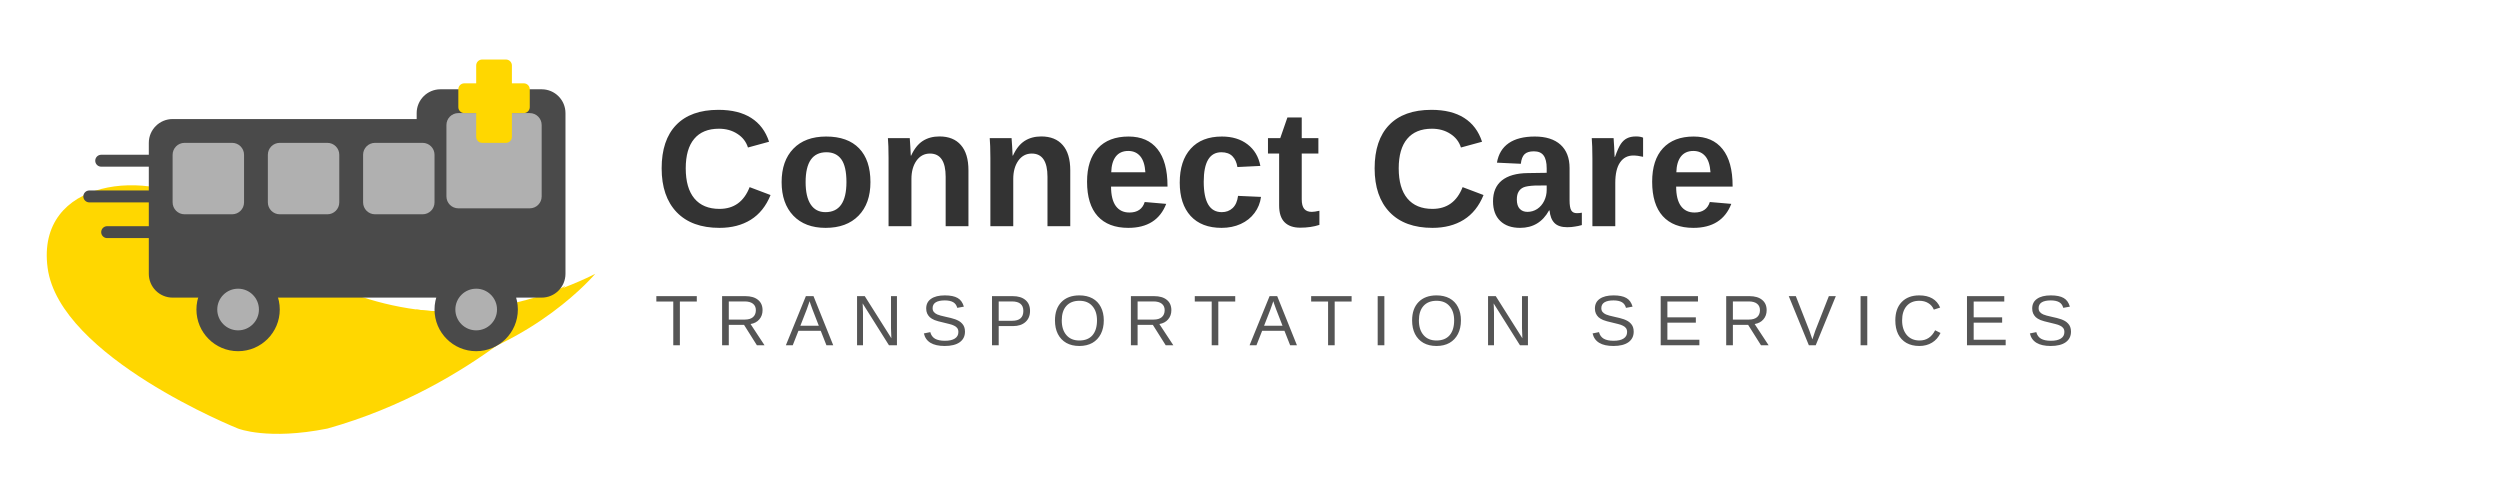
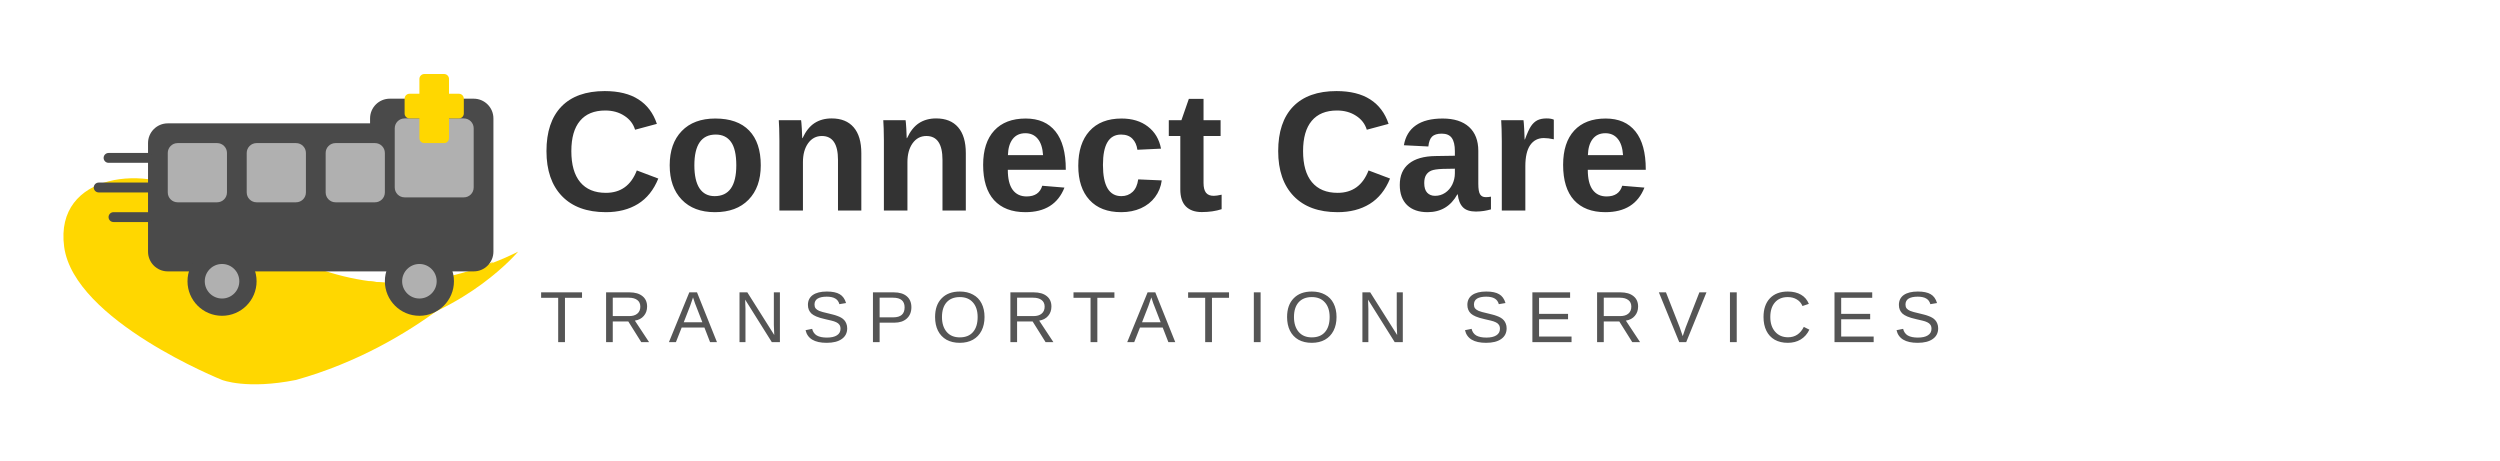
- <svg xmlns="http://www.w3.org/2000/svg" viewBox="0 0 420 80" fill="none">
-   <path d="M40 72C40 72 10 60 8 45C6 30 25 28 35 35C45 42 55 50 70 52C85 54 95 48 95 48C95 48 80 65 55 72C45 74 40 72 40 72Z" fill="#FFD700" />
-   <path d="M70 52C85 54 100 46 100 46C100 46 90 58 72 62C60 65 50 62 50 62" fill="#FFD700" />
-   <g transform="translate(15, 5)">
-     <rect x="10" y="15" width="65" height="30" rx="4" fill="#4A4A4A" />
-     <rect x="55" y="10" width="25" height="35" rx="4" fill="#4A4A4A" />
-     <rect x="14" y="19" width="12" height="12" rx="2" fill="#B0B0B0" />
-     <rect x="30" y="19" width="12" height="12" rx="2" fill="#B0B0B0" />
-     <rect x="46" y="19" width="12" height="12" rx="2" fill="#B0B0B0" />
-     <rect x="60" y="14" width="16" height="16" rx="2" fill="#B0B0B0" />
-     <rect x="65" y="5" width="6" height="14" rx="1" fill="#FFD700" />
-     <rect x="62" y="9" width="12" height="5" rx="1" fill="#FFD700" />
-     <line x1="2" y1="22" x2="10" y2="22" stroke="#4A4A4A" stroke-width="2" stroke-linecap="round" />
-     <line x1="0" y1="28" x2="10" y2="28" stroke="#4A4A4A" stroke-width="2" stroke-linecap="round" />
-     <line x1="3" y1="34" x2="10" y2="34" stroke="#4A4A4A" stroke-width="2" stroke-linecap="round" />
-     <circle cx="25" cy="47" r="7" fill="#4A4A4A" />
-     <circle cx="25" cy="47" r="3.5" fill="#B0B0B0" />
-     <circle cx="65" cy="47" r="7" fill="#4A4A4A" />
-     <circle cx="65" cy="47" r="3.5" fill="#B0B0B0" />
+ <svg xmlns="http://www.w3.org/2000/svg" viewBox="0 0 380 70" fill="none">
+   <g transform="scale(0.75) translate(5, 5)">
+     <path d="M40 72C40 72 10 60 8 45C6 30 25 28 35 35C45 42 55 50 70 52C85 54 95 48 95 48C95 48 80 65 55 72C45 74 40 72 40 72Z" fill="#FFD700" />
+     <path d="M70 52C85 54 100 46 100 46C100 46 90 58 72 62C60 65 50 62 50 62" fill="#FFD700" />
+     <g transform="translate(15, 5)">
+       <rect x="10" y="15" width="65" height="30" rx="4" fill="#4A4A4A" />
+       <rect x="55" y="10" width="25" height="35" rx="4" fill="#4A4A4A" />
+       <rect x="14" y="19" width="12" height="12" rx="2" fill="#B0B0B0" />
+       <rect x="30" y="19" width="12" height="12" rx="2" fill="#B0B0B0" />
+       <rect x="46" y="19" width="12" height="12" rx="2" fill="#B0B0B0" />
+       <rect x="60" y="14" width="16" height="16" rx="2" fill="#B0B0B0" />
+       <rect x="65" y="5" width="6" height="14" rx="1" fill="#FFD700" />
+       <rect x="62" y="9" width="12" height="5" rx="1" fill="#FFD700" />
+       <line x1="2" y1="22" x2="10" y2="22" stroke="#4A4A4A" stroke-width="2" stroke-linecap="round" />
+       <line x1="0" y1="28" x2="10" y2="28" stroke="#4A4A4A" stroke-width="2" stroke-linecap="round" />
+       <line x1="3" y1="34" x2="10" y2="34" stroke="#4A4A4A" stroke-width="2" stroke-linecap="round" />
+       <circle cx="25" cy="47" r="7" fill="#4A4A4A" />
+       <circle cx="25" cy="47" r="3.5" fill="#B0B0B0" />
+       <circle cx="65" cy="47" r="7" fill="#4A4A4A" />
+       <circle cx="65" cy="47" r="3.5" fill="#B0B0B0" />
+     </g>
  </g>
-   <text x="110" y="38" font-family="Arial, Helvetica, sans-serif" font-weight="900" font-size="28" fill="#333333">Connect Care</text>
-   <text x="110" y="58" font-family="Arial, Helvetica, sans-serif" font-weight="400" font-size="12" letter-spacing="3" fill="#555555">TRANSPORTATION SERVICES</text>
+   <text x="82" y="32" font-family="Arial, Helvetica, sans-serif" font-weight="900" font-size="26" fill="#333333">Connect Care</text>
+   <text x="82" y="52" font-family="Arial, Helvetica, sans-serif" font-weight="400" font-size="11" letter-spacing="2.5" fill="#555555">TRANSPORTATION SERVICES</text>
</svg>
